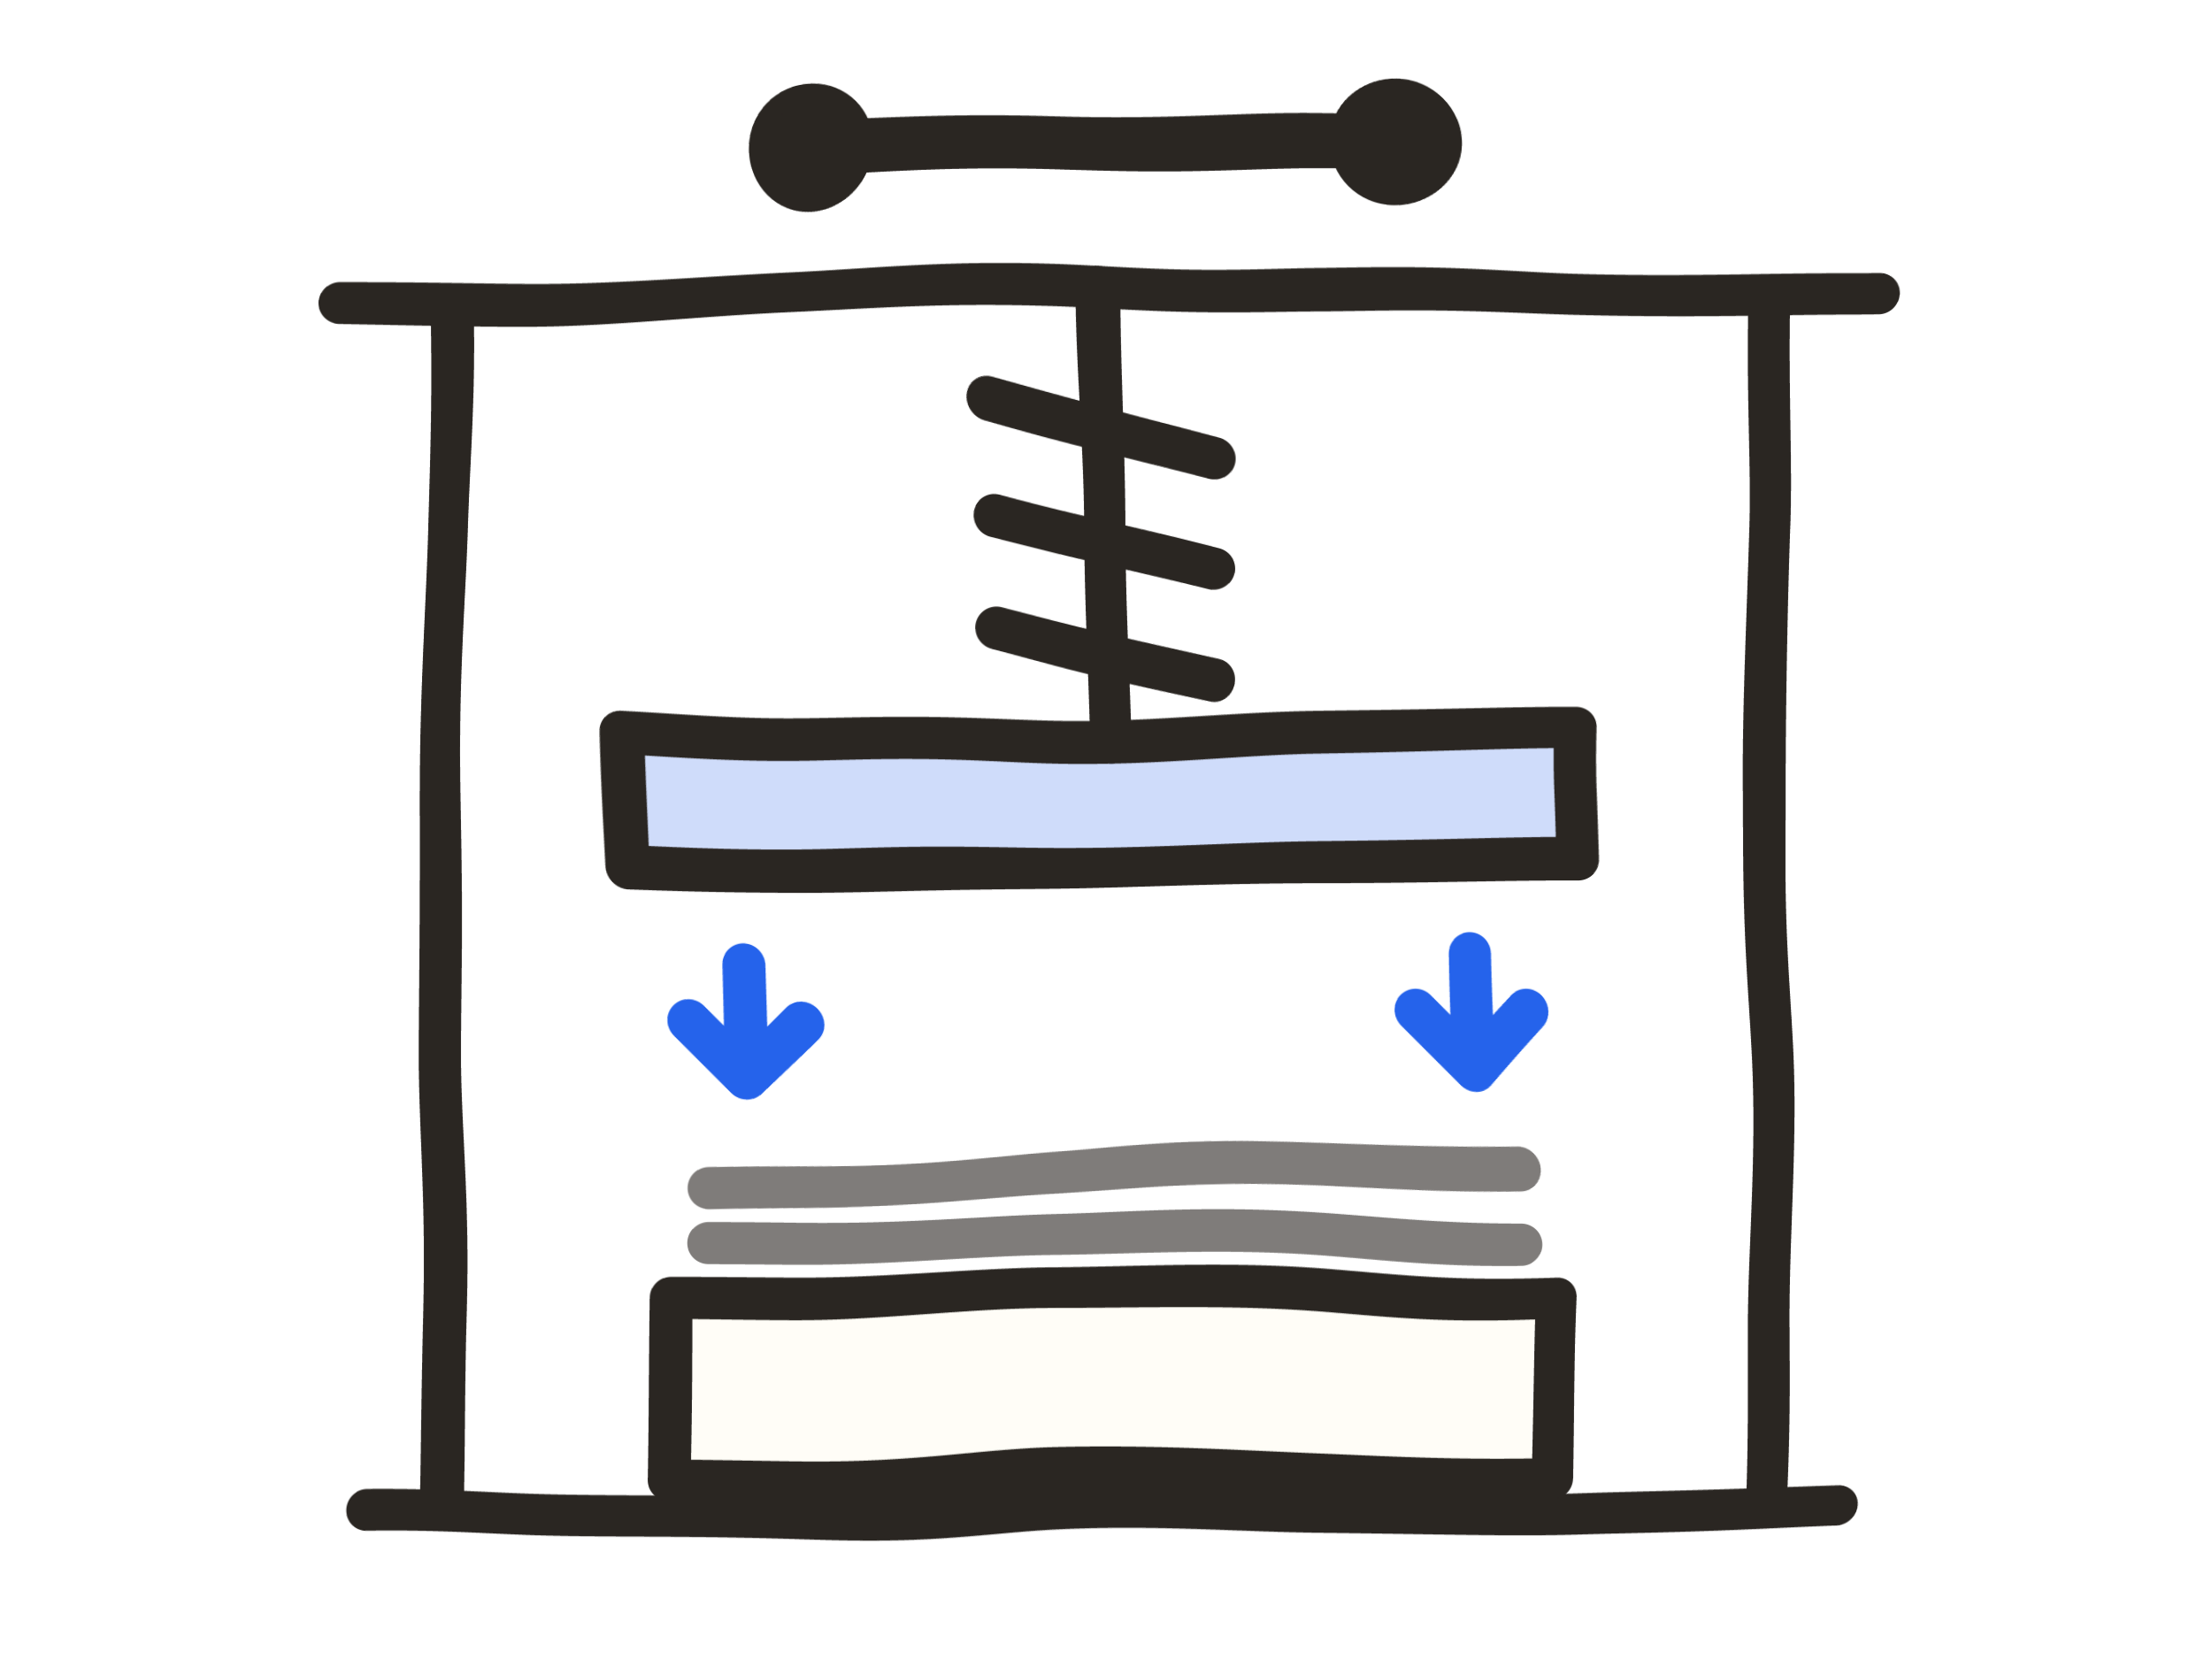
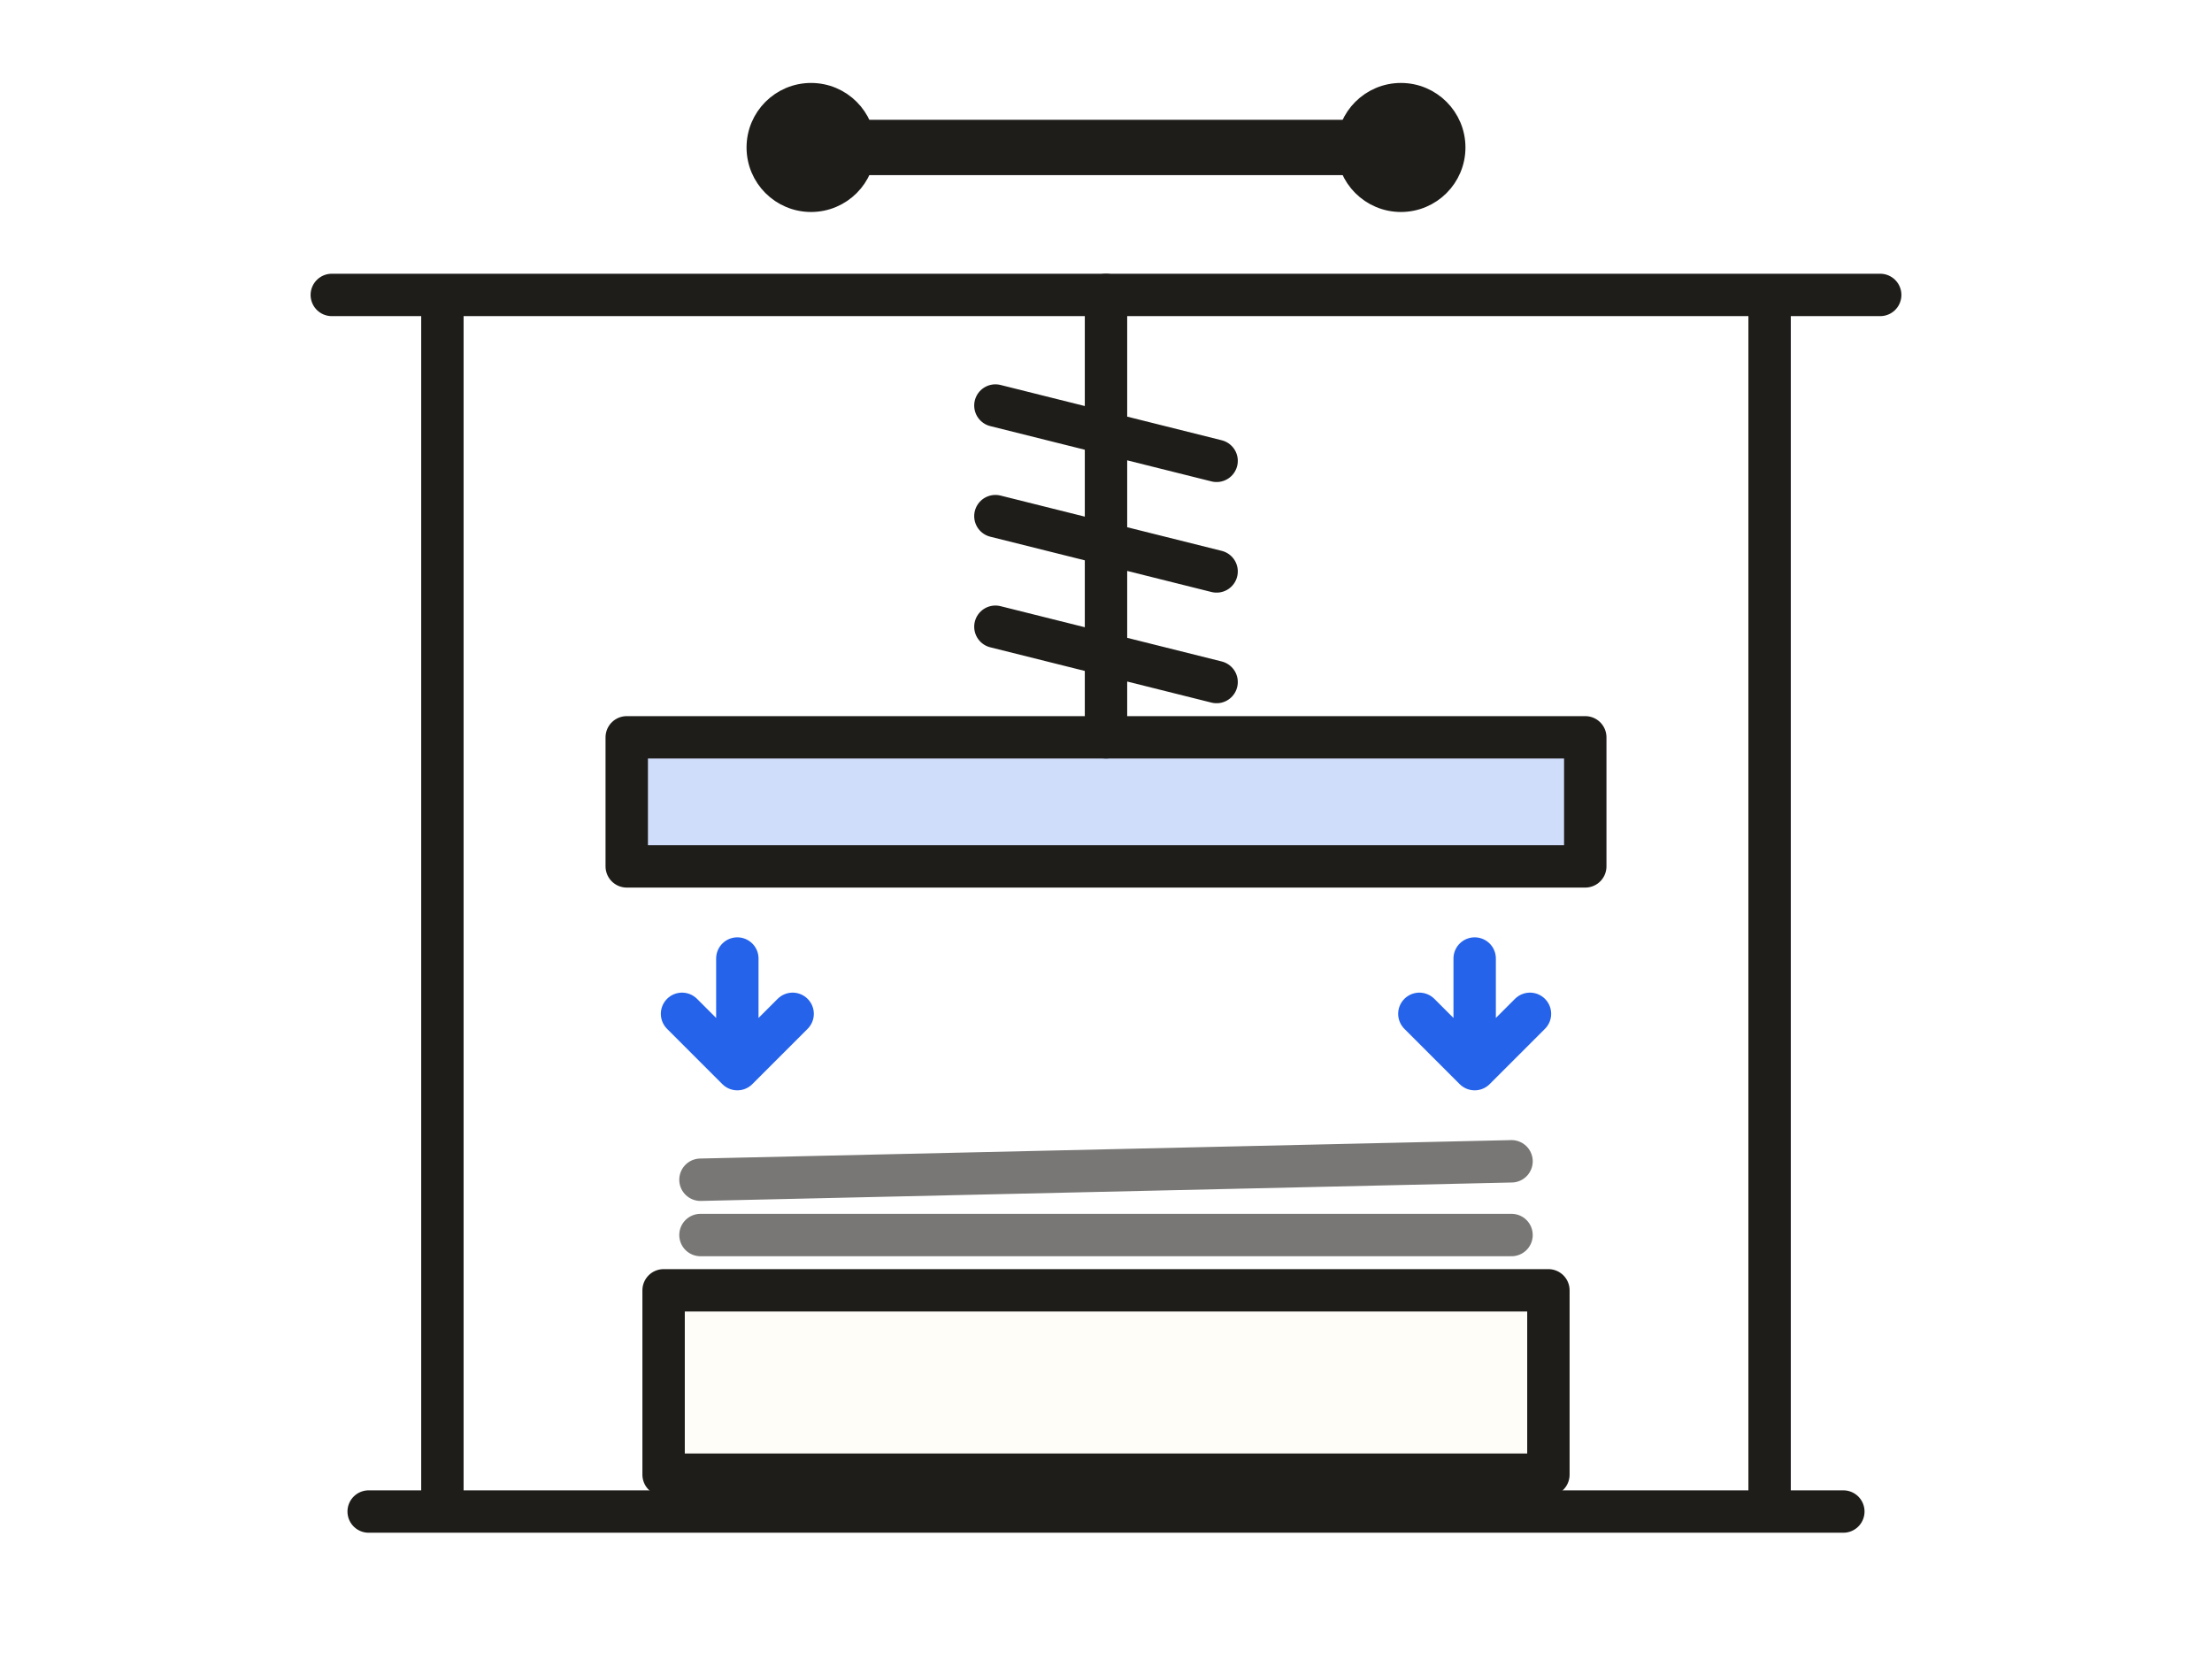
- <svg xmlns="http://www.w3.org/2000/svg" viewBox="0 0 120 90" color="#2a2622" style="--acc:#2563eb">
-   <defs>
-     <filter id="pencil" x="-5%" y="-5%" width="110%" height="110%">
-       <feTurbulence type="fractalNoise" baseFrequency="0.035" numOctaves="2" seed="4" result="n" />
-       <feDisplacementMap in="SourceGraphic" in2="n" scale="2.2" />
-     </filter>
-   </defs>
-   <g filter="url(#pencil)" fill="none" stroke="currentColor" stroke-linecap="round" stroke-linejoin="round">
+ <svg xmlns="http://www.w3.org/2000/svg" viewBox="0 0 120 90" color="#1f1d1a">
+   <g fill="none" stroke="currentColor" stroke-linecap="round" stroke-linejoin="round">
    <path stroke-width="2.3" d="M20 82 L100 82 M24 82 L24 16 M96 82 L96 16 M18 16 L102 16" />
    <path stroke-width="2.3" d="M60 16 L60 40 M54 22 l12 3 M54 28 l12 3 M54 34 l12 3" />
    <path d="M44 8 L76 8" stroke-width="3" />
    <circle cx="44" cy="8" r="3" fill="currentColor" />
    <circle cx="76" cy="8" r="3" fill="currentColor" />
    <path fill="#2563eb" fill-opacity=".22" stroke="none" d="M34 40 h52 v7 h-52 z" />
    <path stroke-width="2.3" d="M34 40 h52 v7 h-52 z" />
    <path stroke-width="2.3" d="M36 70 l48 0 l0 10 l-48 0 z" fill="#fffdf7" />
    <path stroke-width="2.3" d="M38 64 l44 -1 M38 67 l44 0" stroke-opacity=".6" />
    <path stroke-width="2.3" d="M40 52 l0 6 l-3 -3 M40 58 l3 -3 M80 52 l0 6 l-3 -3 M80 58 l3 -3" stroke="#2563eb" />
  </g>
</svg>
